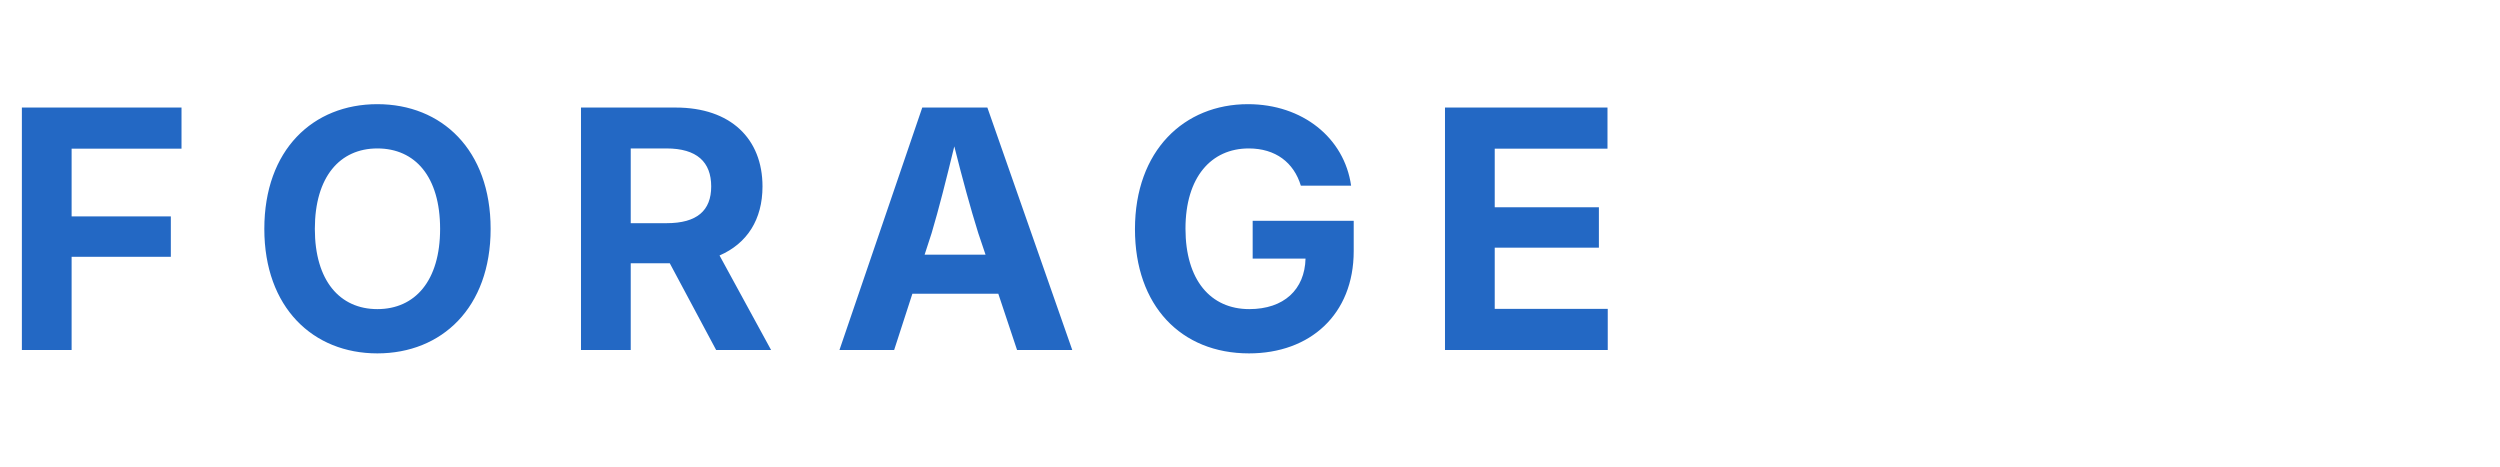
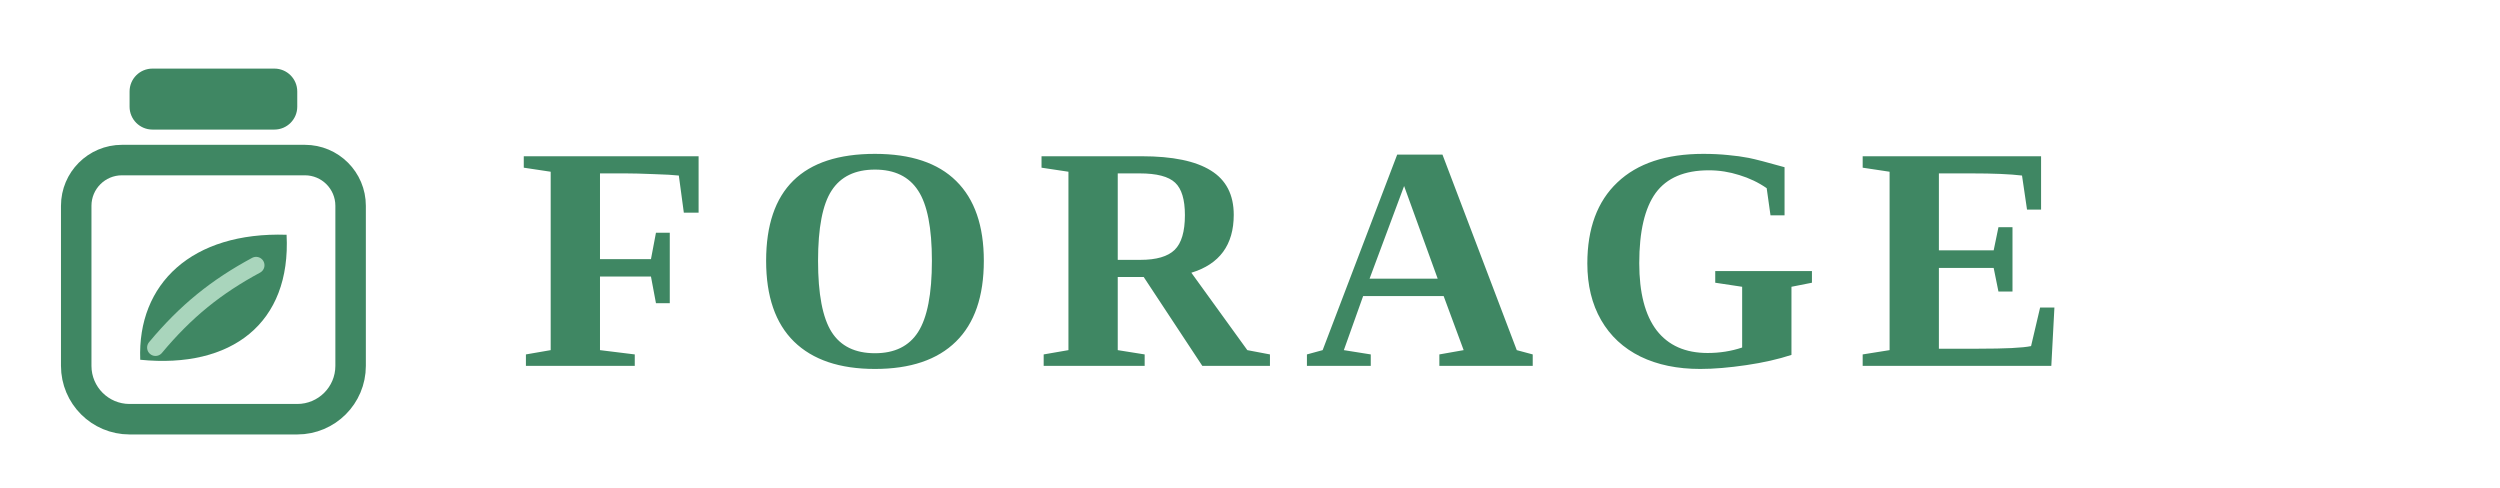
- <svg xmlns="http://www.w3.org/2000/svg" width="150" height="28" viewBox="0 0 150 28" role="img" aria-label="FORAGE">
-   <text x="0" y="21" font-family="Inter, system-ui, -apple-system, Segoe UI, sans-serif" font-size="20" font-weight="700" letter-spacing="3.2" fill="#2368c4">FORAGE</text>
+ <svg xmlns="http://www.w3.org/2000/svg" width="164" height="32" viewBox="0 0 164 32" role="img" aria-label="FORAGE">
+   <g transform="translate(0 2)">
+     <rect x="8.5" y="2.5" width="11" height="4" rx="1.5" fill="#3F8763" />
+     <path d="M8 8.5h12a3 3 0 0 1 3 3V22a3.5 3.5 0 0 1-3.5 3.5h-11A3.5 3.5 0 0 1 5 22V11.5a3 3 0 0 1 3-3z" fill="none" stroke="#3F8763" stroke-width="2" />
+     <path d="M9.2 21.6c-.2-5 3.4-8.4 9.6-8.2.3 5.8-3.6 8.8-9.6 8.2z" fill="#3F8763" />
+     <path d="M10.2 20.8c2-2.4 4-4 6.6-5.4" fill="none" stroke="#A9D5BC" stroke-width="1.1" stroke-linecap="round" />
+   </g>
+   <text x="34" y="24" font-family="Fraunces, Georgia, 'Times New Roman', serif" font-size="21" font-weight="700" letter-spacing="2.4" fill="#3F8763">FORAGE</text>
</svg>
